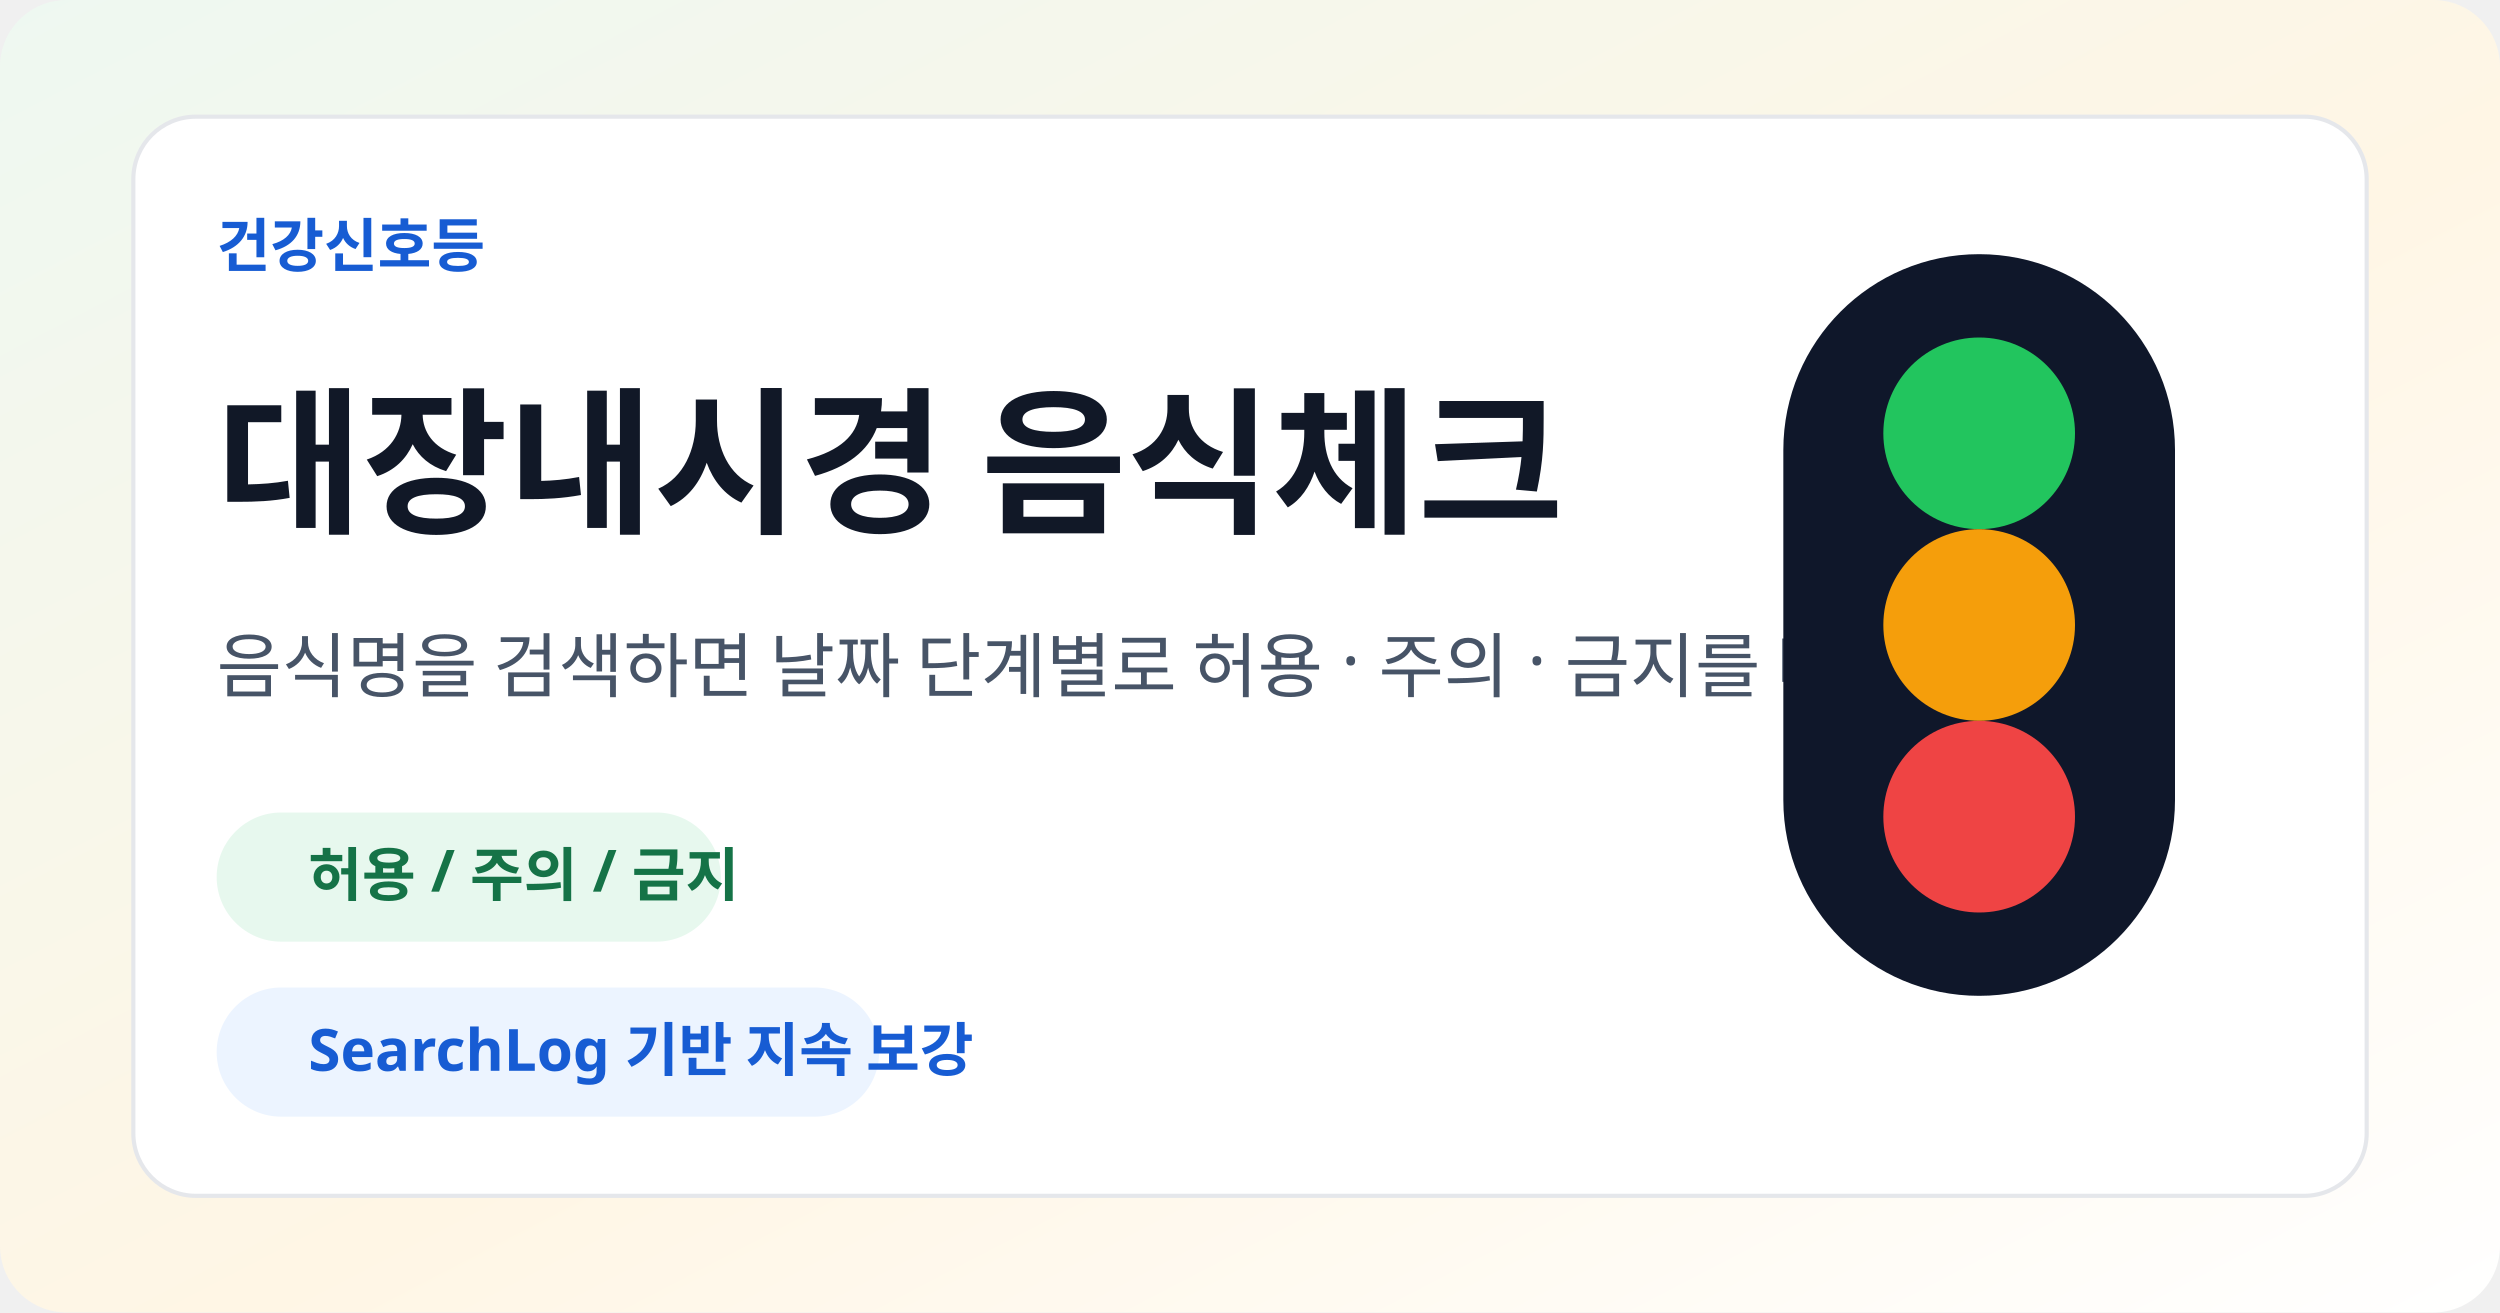
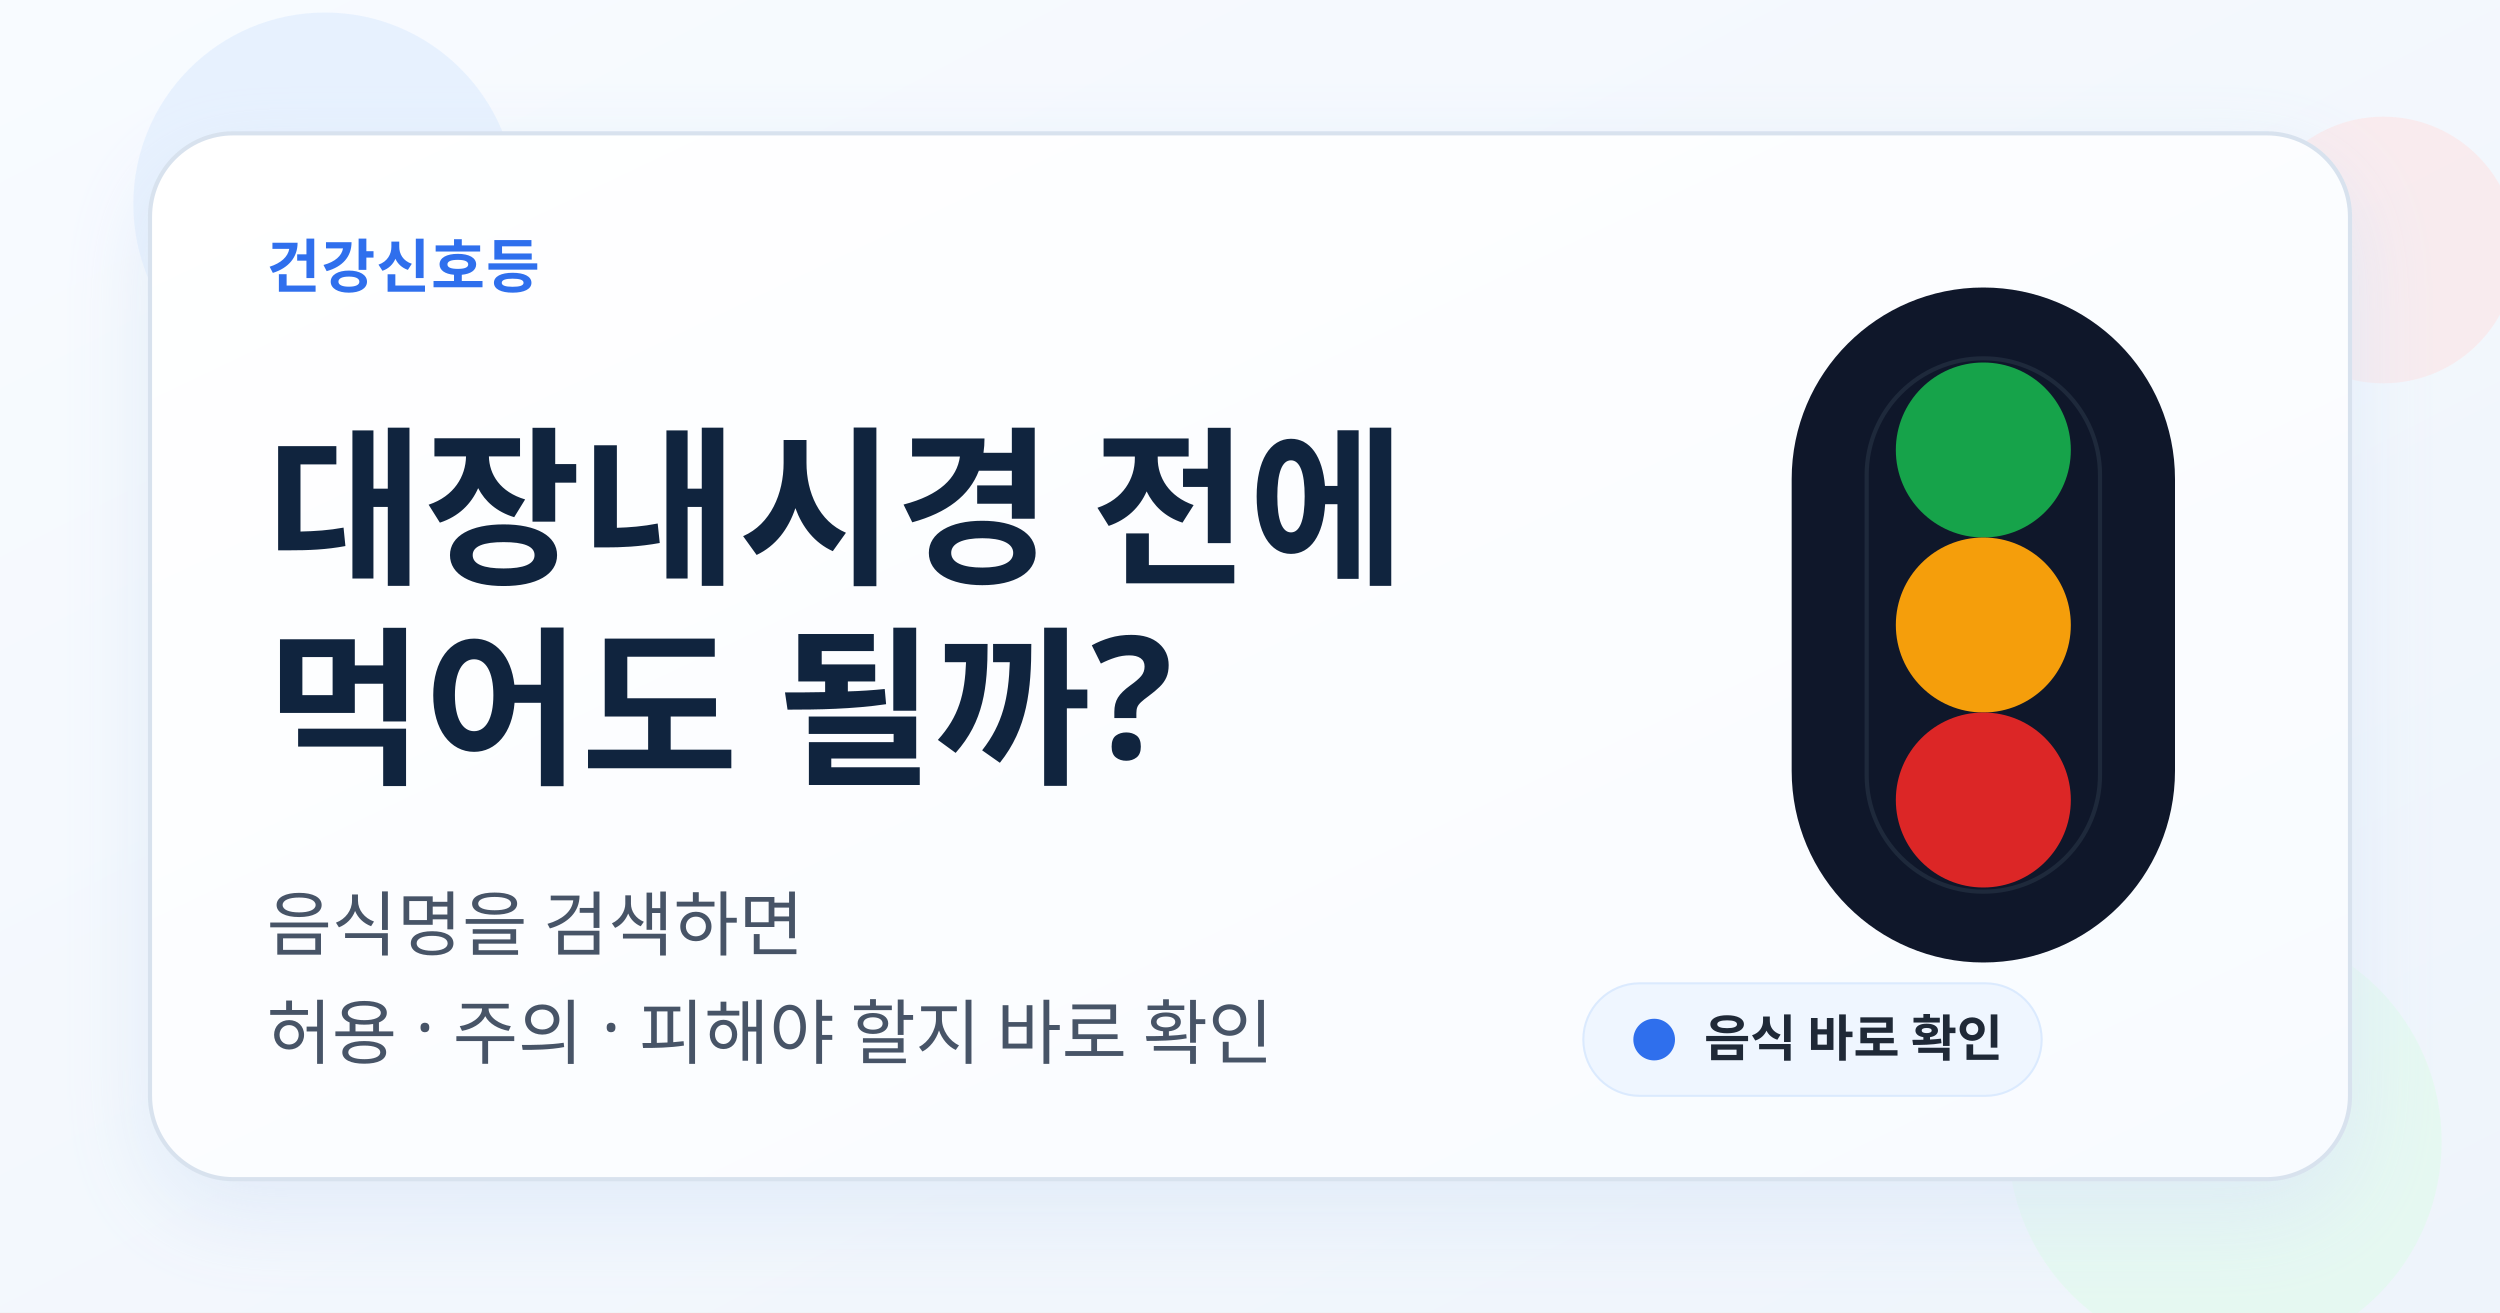
- <svg xmlns="http://www.w3.org/2000/svg" viewBox="0 0 1200 630" role="img" aria-label="건강신호등 대장내시경 음식체크">
+ <svg xmlns="http://www.w3.org/2000/svg" viewBox="0 0 1200 630" role="img" aria-label="건강신호등 대장내시경 전 음식 확인 공유 이미지">
  <defs>
    <linearGradient id="bg" x1="0%" y1="0%" x2="100%" y2="100%">
-       <stop offset="0%" stop-color="#eef8f1" />
-       <stop offset="55%" stop-color="#fff6e5" />
-       <stop offset="100%" stop-color="#ffffff" />
+       <stop offset="0%" stop-color="#f8fbff" />
+       <stop offset="100%" stop-color="#eef4fb" />
    </linearGradient>
+     <linearGradient id="card" x1="0%" y1="0%" x2="100%" y2="100%">
+       <stop offset="0%" stop-color="#ffffff" />
+       <stop offset="100%" stop-color="#f8fbff" />
+     </linearGradient>
+     <filter id="shadow" x="-20%" y="-20%" width="140%" height="140%">
+       <feDropShadow dx="0" dy="16" stdDeviation="22" flood-color="#dbe7f6" flood-opacity="0.75" />
+     </filter>
  </defs>
-   <rect width="1200" height="630" rx="32" fill="url(#bg)" />
-   <rect x="64" y="56" width="1072" height="518" rx="30" fill="#ffffff" stroke="#e5e7eb" stroke-width="2" />
-   <text x="104" y="128" fill="#175cd3" font-size="28" font-family="Pretendard, Apple SD Gothic Neo, sans-serif" font-weight="700">
+   <rect width="1200" height="630" fill="url(#bg)" />
+   <circle cx="156" cy="98" r="92" fill="#dbeafe" opacity="0.55" />
+   <circle cx="1068" cy="548" r="104" fill="#dcfce7" opacity="0.5" />
+   <circle cx="1144" cy="120" r="64" fill="#fee2e2" opacity="0.55" />
+   <rect x="72" y="64" width="1056" height="502" rx="40" fill="url(#card)" stroke="#d8e2ee" stroke-width="2" filter="url(#shadow)" />
+   <text x="128" y="138" fill="#2f6fed" font-size="28" font-family="Pretendard, Apple SD Gothic Neo, sans-serif" font-weight="700" letter-spacing="0.02em">
    건강신호등
  </text>
-   <text x="104" y="250" fill="#111827" font-size="76" font-family="Pretendard, Apple SD Gothic Neo, sans-serif" font-weight="800">
-     대장내시경 음식체크
+   <text x="128" y="274" fill="#10243e" font-size="82" font-family="Pretendard, Apple SD Gothic Neo, sans-serif" font-weight="800">
+     <tspan x="128" dy="0">대장내시경 전에</tspan>
+     <tspan x="128" dy="96">먹어도 될까?</tspan>
  </text>
-   <text x="104" y="332" fill="#475467" font-size="34" font-family="Pretendard, Apple SD Gothic Neo, sans-serif">
-     음식명을 검색하면 날짜 단계별로 허용 · 주의 · 금지를 바로 확인
+   <text x="128" y="456" fill="#475467" font-size="34" font-family="Pretendard, Apple SD Gothic Neo, sans-serif" font-weight="500">
+     <tspan x="128" dy="0">음식명을 검색하면</tspan>
+     <tspan x="128" dy="52">허용 · 주의 · 피해야 할지 바로 확인</tspan>
  </text>
-   <g transform="translate(856 122)">
-     <rect width="188" height="356" rx="94" fill="#0f172a" />
-     <circle cx="94" cy="86" r="46" fill="#22c55e" />
-     <circle cx="94" cy="178" r="46" fill="#f59e0b" />
-     <circle cx="94" cy="270" r="46" fill="#ef4444" />
+   <g transform="translate(860 138)">
+     <rect width="184" height="324" rx="92" fill="#0f172a" />
+     <circle cx="92" cy="78" r="42" fill="#16a34a" />
+     <circle cx="92" cy="162" r="42" fill="#f59e0b" />
+     <circle cx="92" cy="246" r="42" fill="#dc2626" />
+     <rect x="36" y="34" width="112" height="256" rx="56" fill="none" stroke="#1e293b" stroke-width="2" />
  </g>
-   <rect x="104" y="390" width="242" height="62" rx="31" fill="#e7f8ee" />
-   <text x="148" y="430" fill="#157347" font-size="28" font-family="Pretendard, Apple SD Gothic Neo, sans-serif" font-weight="700">
-     허용 / 주의 / 금지
-   </text>
-   <rect x="104" y="474" width="318" height="62" rx="31" fill="#ecf4ff" />
-   <text x="148" y="514" fill="#175cd3" font-size="28" font-family="Pretendard, Apple SD Gothic Neo, sans-serif" font-weight="700">
-     SearchLog 기반 지속 보강
-   </text>
+   <g transform="translate(760 472)">
+     <rect width="220" height="54" rx="27" fill="#eff6ff" stroke="#dbeafe" />
+     <circle cx="34" cy="27" r="10" fill="#2f6fed" />
+     <text x="58" y="35" fill="#1f2937" font-size="24" font-family="Pretendard, Apple SD Gothic Neo, sans-serif" font-weight="700">
+       음식 바로 확인
+     </text>
+   </g>
</svg>
